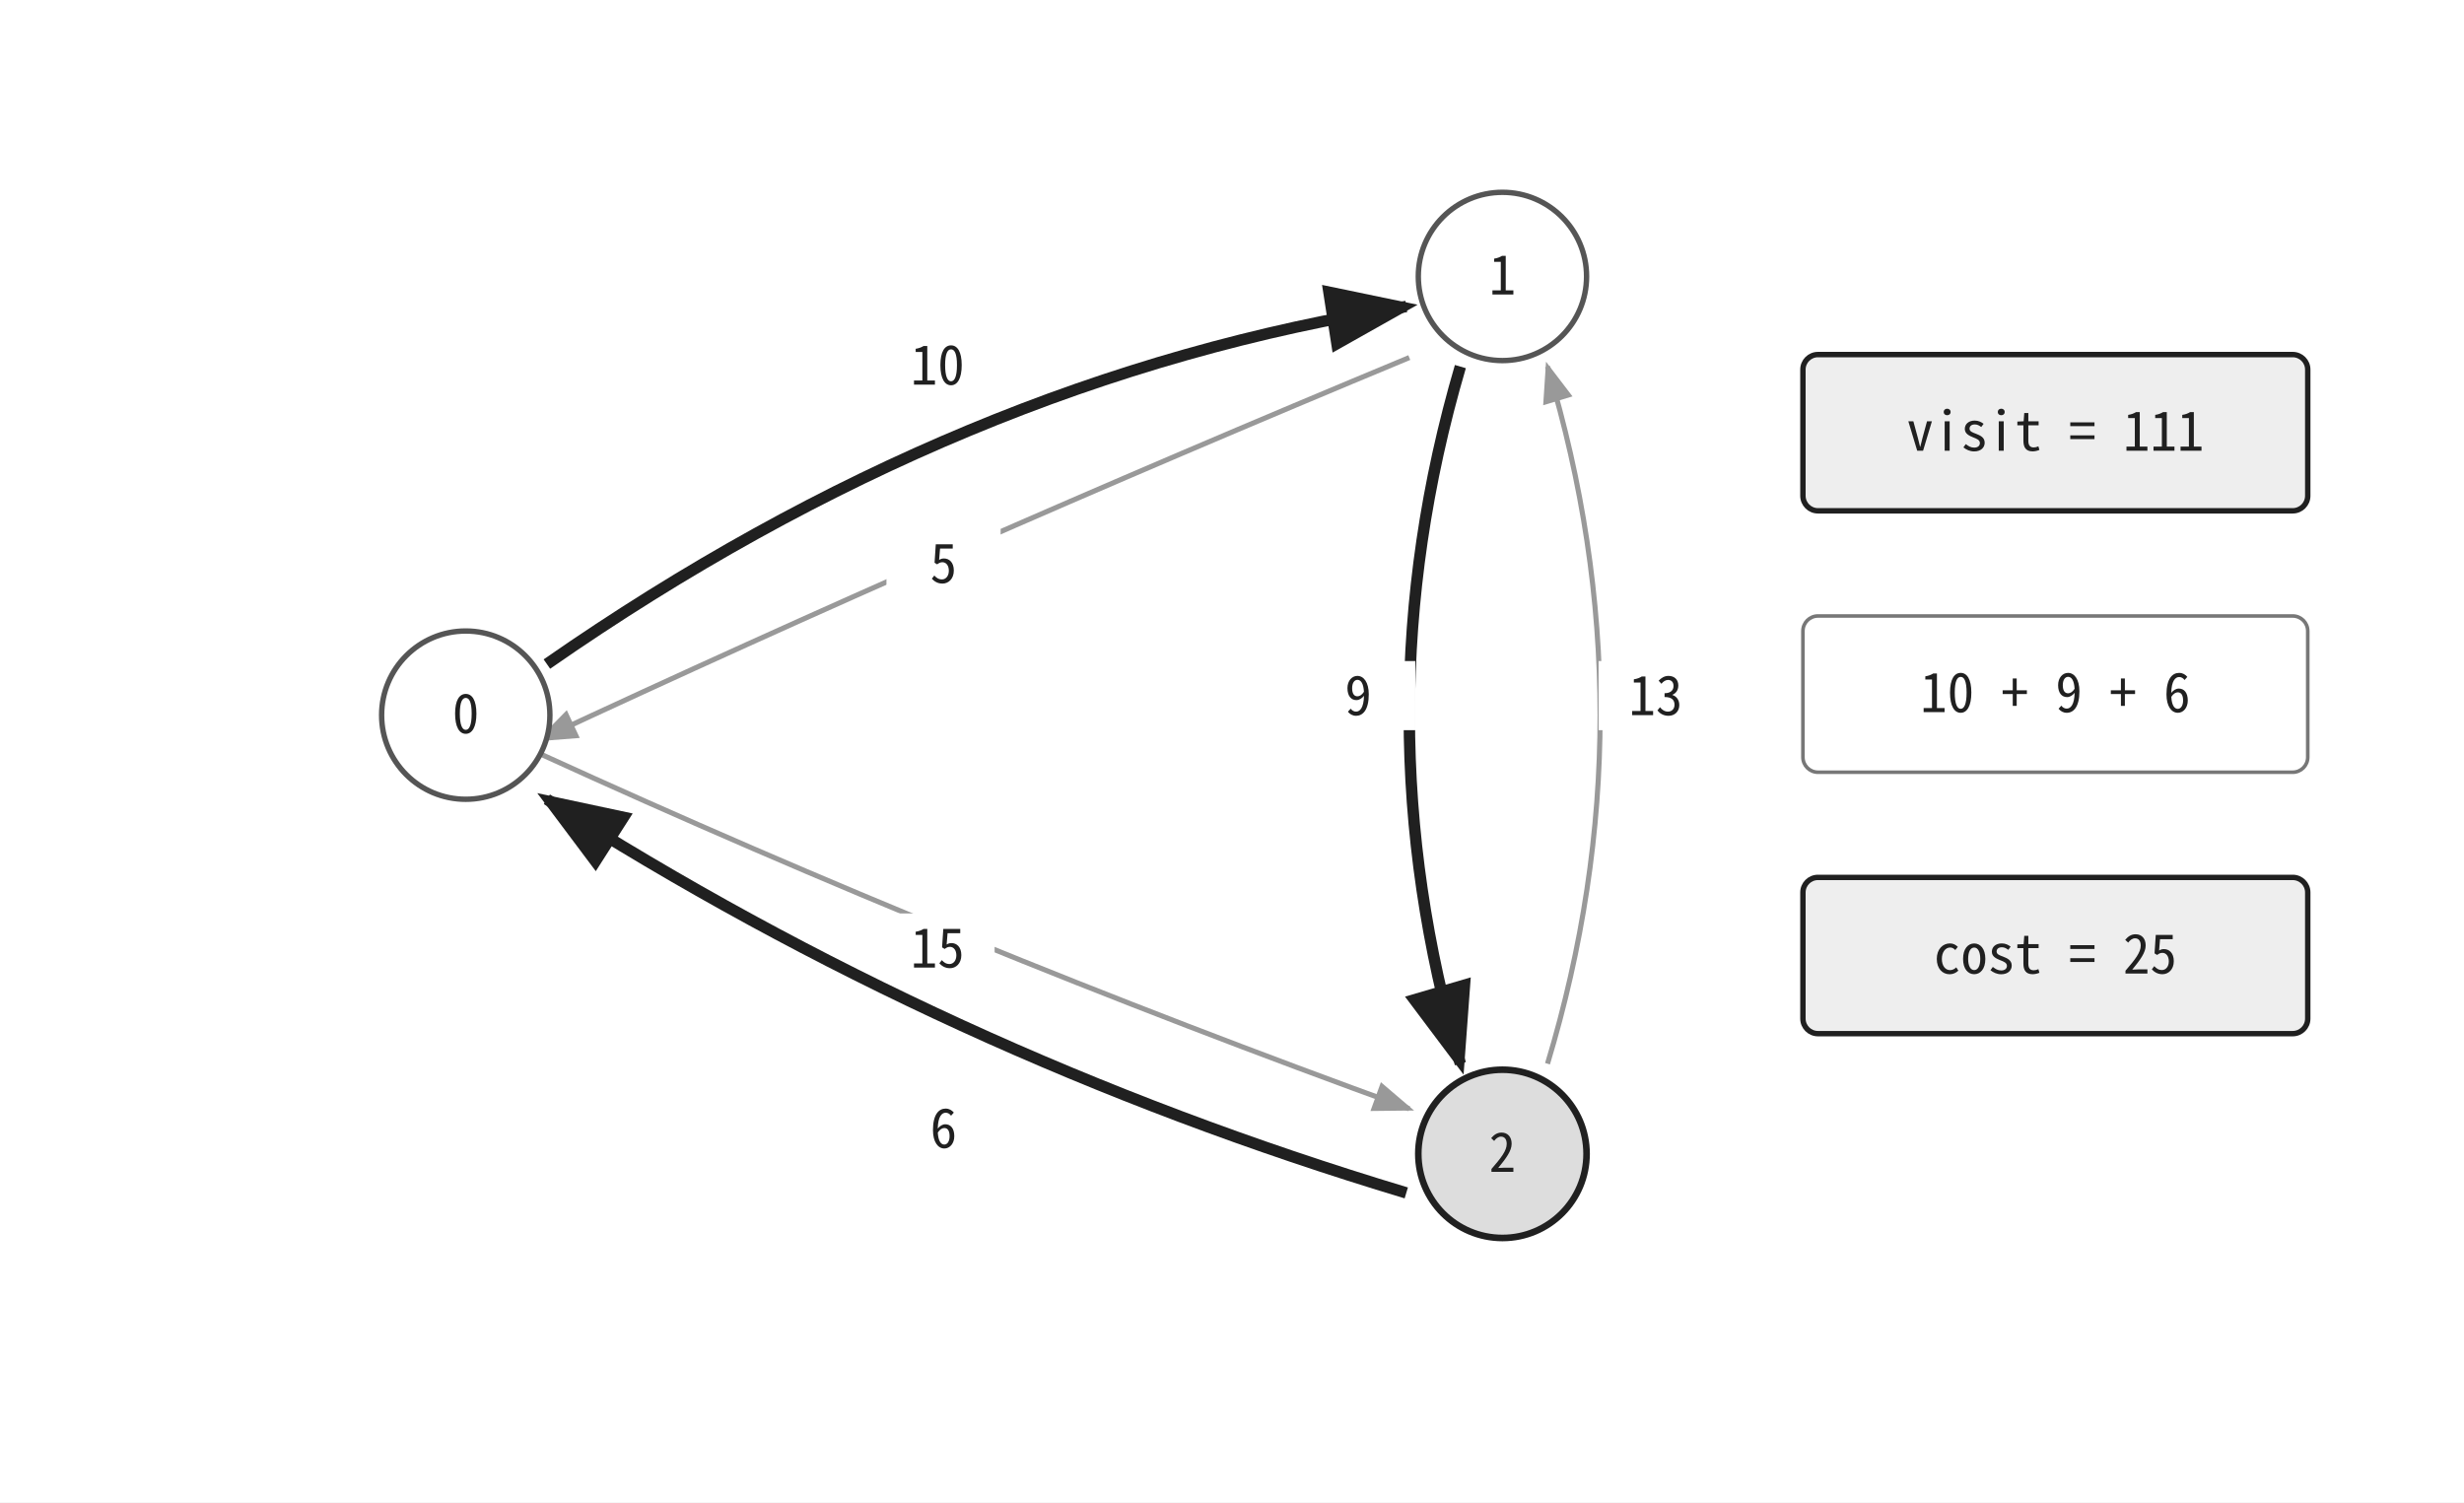
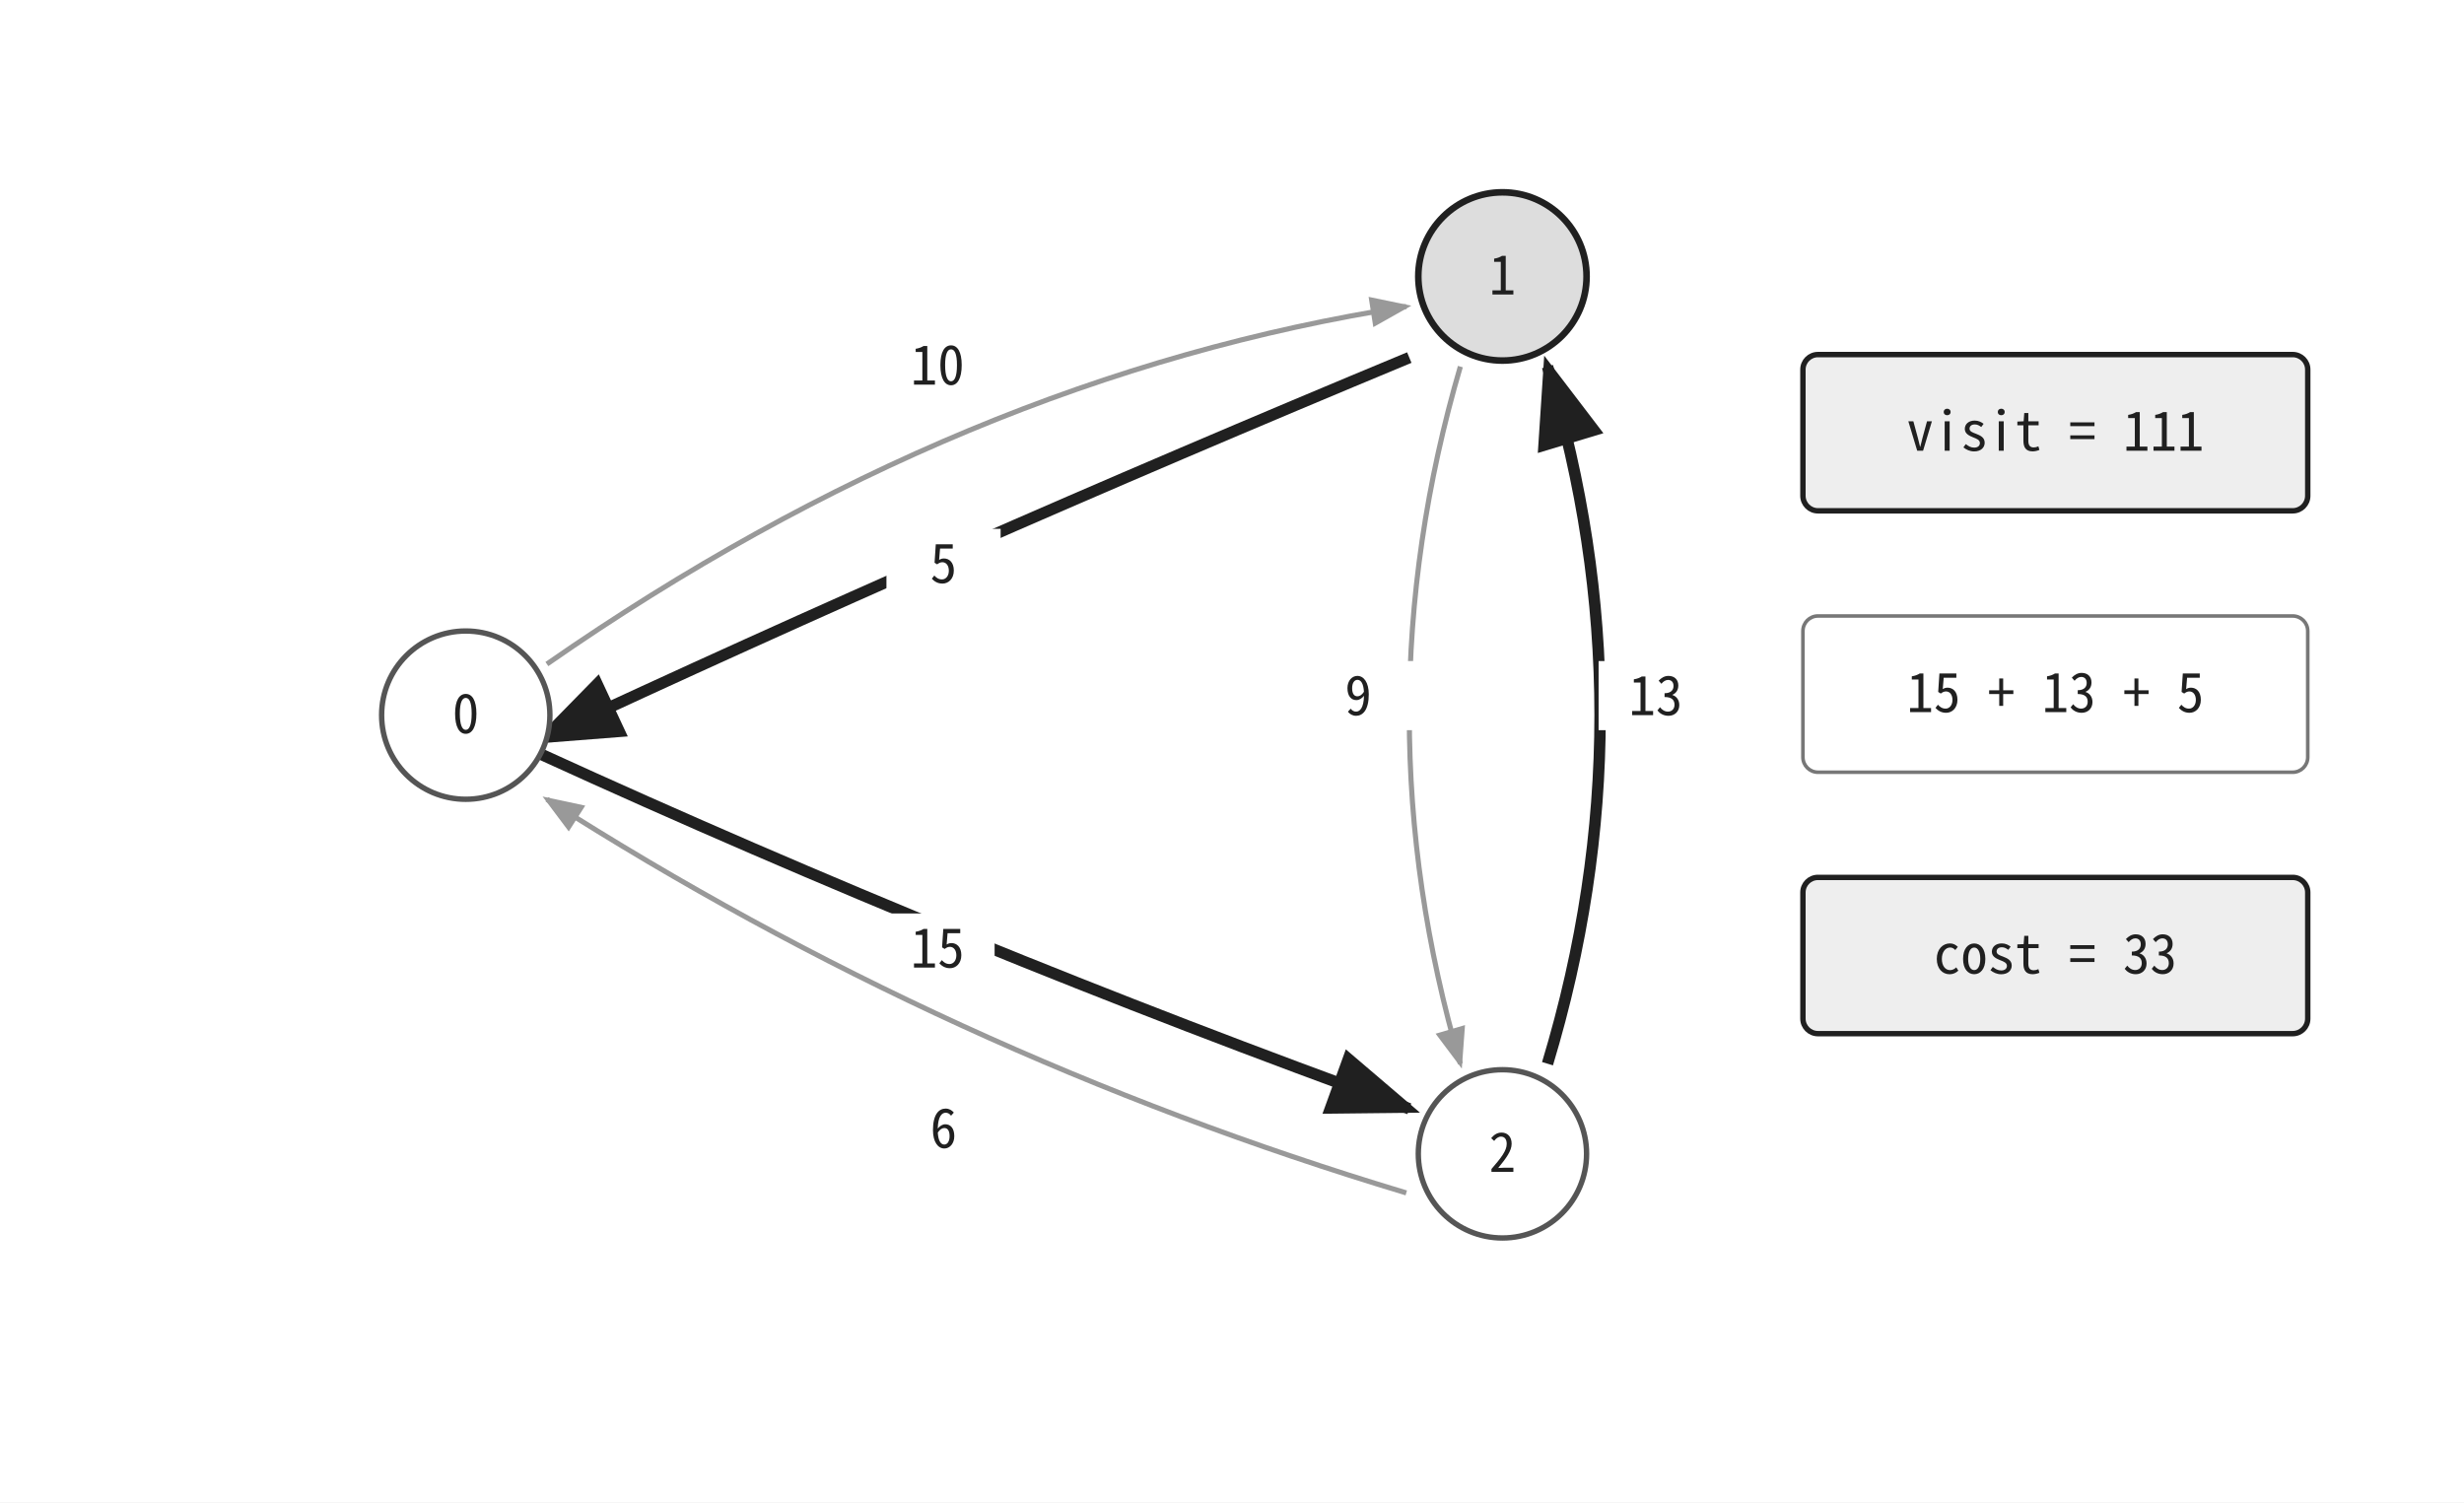
<svg xmlns="http://www.w3.org/2000/svg" width="820" height="500" viewBox="0 0 820 500">
  <rect width="100%" height="100%" fill="white" />
  <style>
text {
  font-family: "JetBrains Mono", "Consolas", "Noto Sans Mono CJK KR", monospace;
  fill: #202020;
}
.label { font-size: 18px; }
.small { font-size: 14px; fill: #555; }
.node { fill: white; stroke: #555; stroke-width: 1.8; }
.nodeCurrent { fill: #dddddd; stroke: #202020; stroke-width: 2.2; }
.edge { fill: none; stroke: #999; stroke-width: 1.7; marker-end: url(#arrowGray); }
.selected { fill: none; stroke: #202020; stroke-width: 3.8; marker-end: url(#arrow); }
.cell { fill: white; stroke: #777; stroke-width: 1.2; }
.cellHi { fill: #eeeeee; stroke: #202020; stroke-width: 1.8; }
.pathBox { fill: white; stroke: #777; stroke-width: 1.2; rx: 5; }
.pathBoxHi { fill: #eeeeee; stroke: #202020; stroke-width: 1.8; rx: 5; }
</style>
  <defs>
    <marker id="arrow" markerWidth="9" markerHeight="9" refX="7" refY="3" orient="auto">
      <path d="M0,0 L0,6 L8,3 z" fill="#202020" />
    </marker>
    <marker id="arrowGray" markerWidth="9" markerHeight="9" refX="7" refY="3" orient="auto">
      <path d="M0,0 L0,6 L8,3 z" fill="#999" />
    </marker>
  </defs>
-   <path d="M 172 221 Q 310 125 458 102" class="selected" transform="translate(10,0)" />
+   <path d="M 172 221 Q 310 125 458 102" class="edge" transform="translate(10,0)" />
  <rect x="293" y="110" width="38" height="23" fill="white" />
  <text x="312" y="128" text-anchor="middle" class="label">10</text>
-   <path d="M 459 119 Q 305 183 170 246" class="edge" transform="translate(10,0)" />
+   <path d="M 459 119 Q 305 183 170 246" class="selected" transform="translate(10,0)" />
  <rect x="295" y="176" width="38" height="23" fill="white" />
  <text x="314" y="194" text-anchor="middle" class="label">5</text>
-   <path d="M 170 251 Q 310 315 459 369" class="edge" transform="translate(10,0)" />
+   <path d="M 170 251 Q 310 315 459 369" class="selected" transform="translate(10,0)" />
  <rect x="293" y="304" width="38" height="23" fill="white" />
  <text x="312" y="322" text-anchor="middle" class="label">15</text>
-   <path d="M 458 397 Q 305 351 172 266" class="selected" transform="translate(10,0)" />
+   <path d="M 458 397 Q 305 351 172 266" class="edge" transform="translate(10,0)" />
  <rect x="295" y="364" width="38" height="23" fill="white" />
  <text x="314" y="382" text-anchor="middle" class="label">6</text>
-   <path d="M 476 122 Q 442 238 476 354" class="selected" transform="translate(10,0)" />
+   <path d="M 476 122 Q 442 238 476 354" class="edge" transform="translate(10,0)" />
  <rect x="433" y="220" width="38" height="23" fill="white" />
  <text x="452" y="238" text-anchor="middle" class="label">9</text>
-   <path d="M 505 354 Q 540 238 505 122" class="edge" transform="translate(10,0)" />
+   <path d="M 505 354 Q 540 238 505 122" class="selected" transform="translate(10,0)" />
  <rect x="532" y="220" width="38" height="23" fill="white" />
  <text x="551" y="238" text-anchor="middle" class="label">13</text>
  <circle cx="155" cy="238" r="28" class="node" />
  <text x="155" y="244" text-anchor="middle" class="label">0</text>
-   <circle cx="500" cy="92" r="28" class="node" />
+   <circle cx="500" cy="92" r="28" class="nodeCurrent" />
  <text x="500" y="98" text-anchor="middle" class="label">1</text>
-   <circle cx="500" cy="384" r="28" class="nodeCurrent" />
+   <circle cx="500" cy="384" r="28" class="node" />
  <text x="500" y="390" text-anchor="middle" class="label">2</text>
  <rect x="600" y="118" width="168" height="52" class="pathBoxHi" />
  <text x="684.0" y="150.0" text-anchor="middle" class="label">visit = 111</text>
  <rect x="600" y="205" width="168" height="52" class="pathBox" />
-   <text x="684.0" y="237.0" text-anchor="middle" class="label">10 + 9 + 6</text>
+   <text x="684.0" y="237.0" text-anchor="middle" class="label">15 + 13 + 5</text>
  <rect x="600" y="292" width="168" height="52" class="pathBoxHi" />
-   <text x="684.0" y="324.0" text-anchor="middle" class="label">cost = 25</text>
+   <text x="684.0" y="324.0" text-anchor="middle" class="label">cost = 33</text>
</svg>
